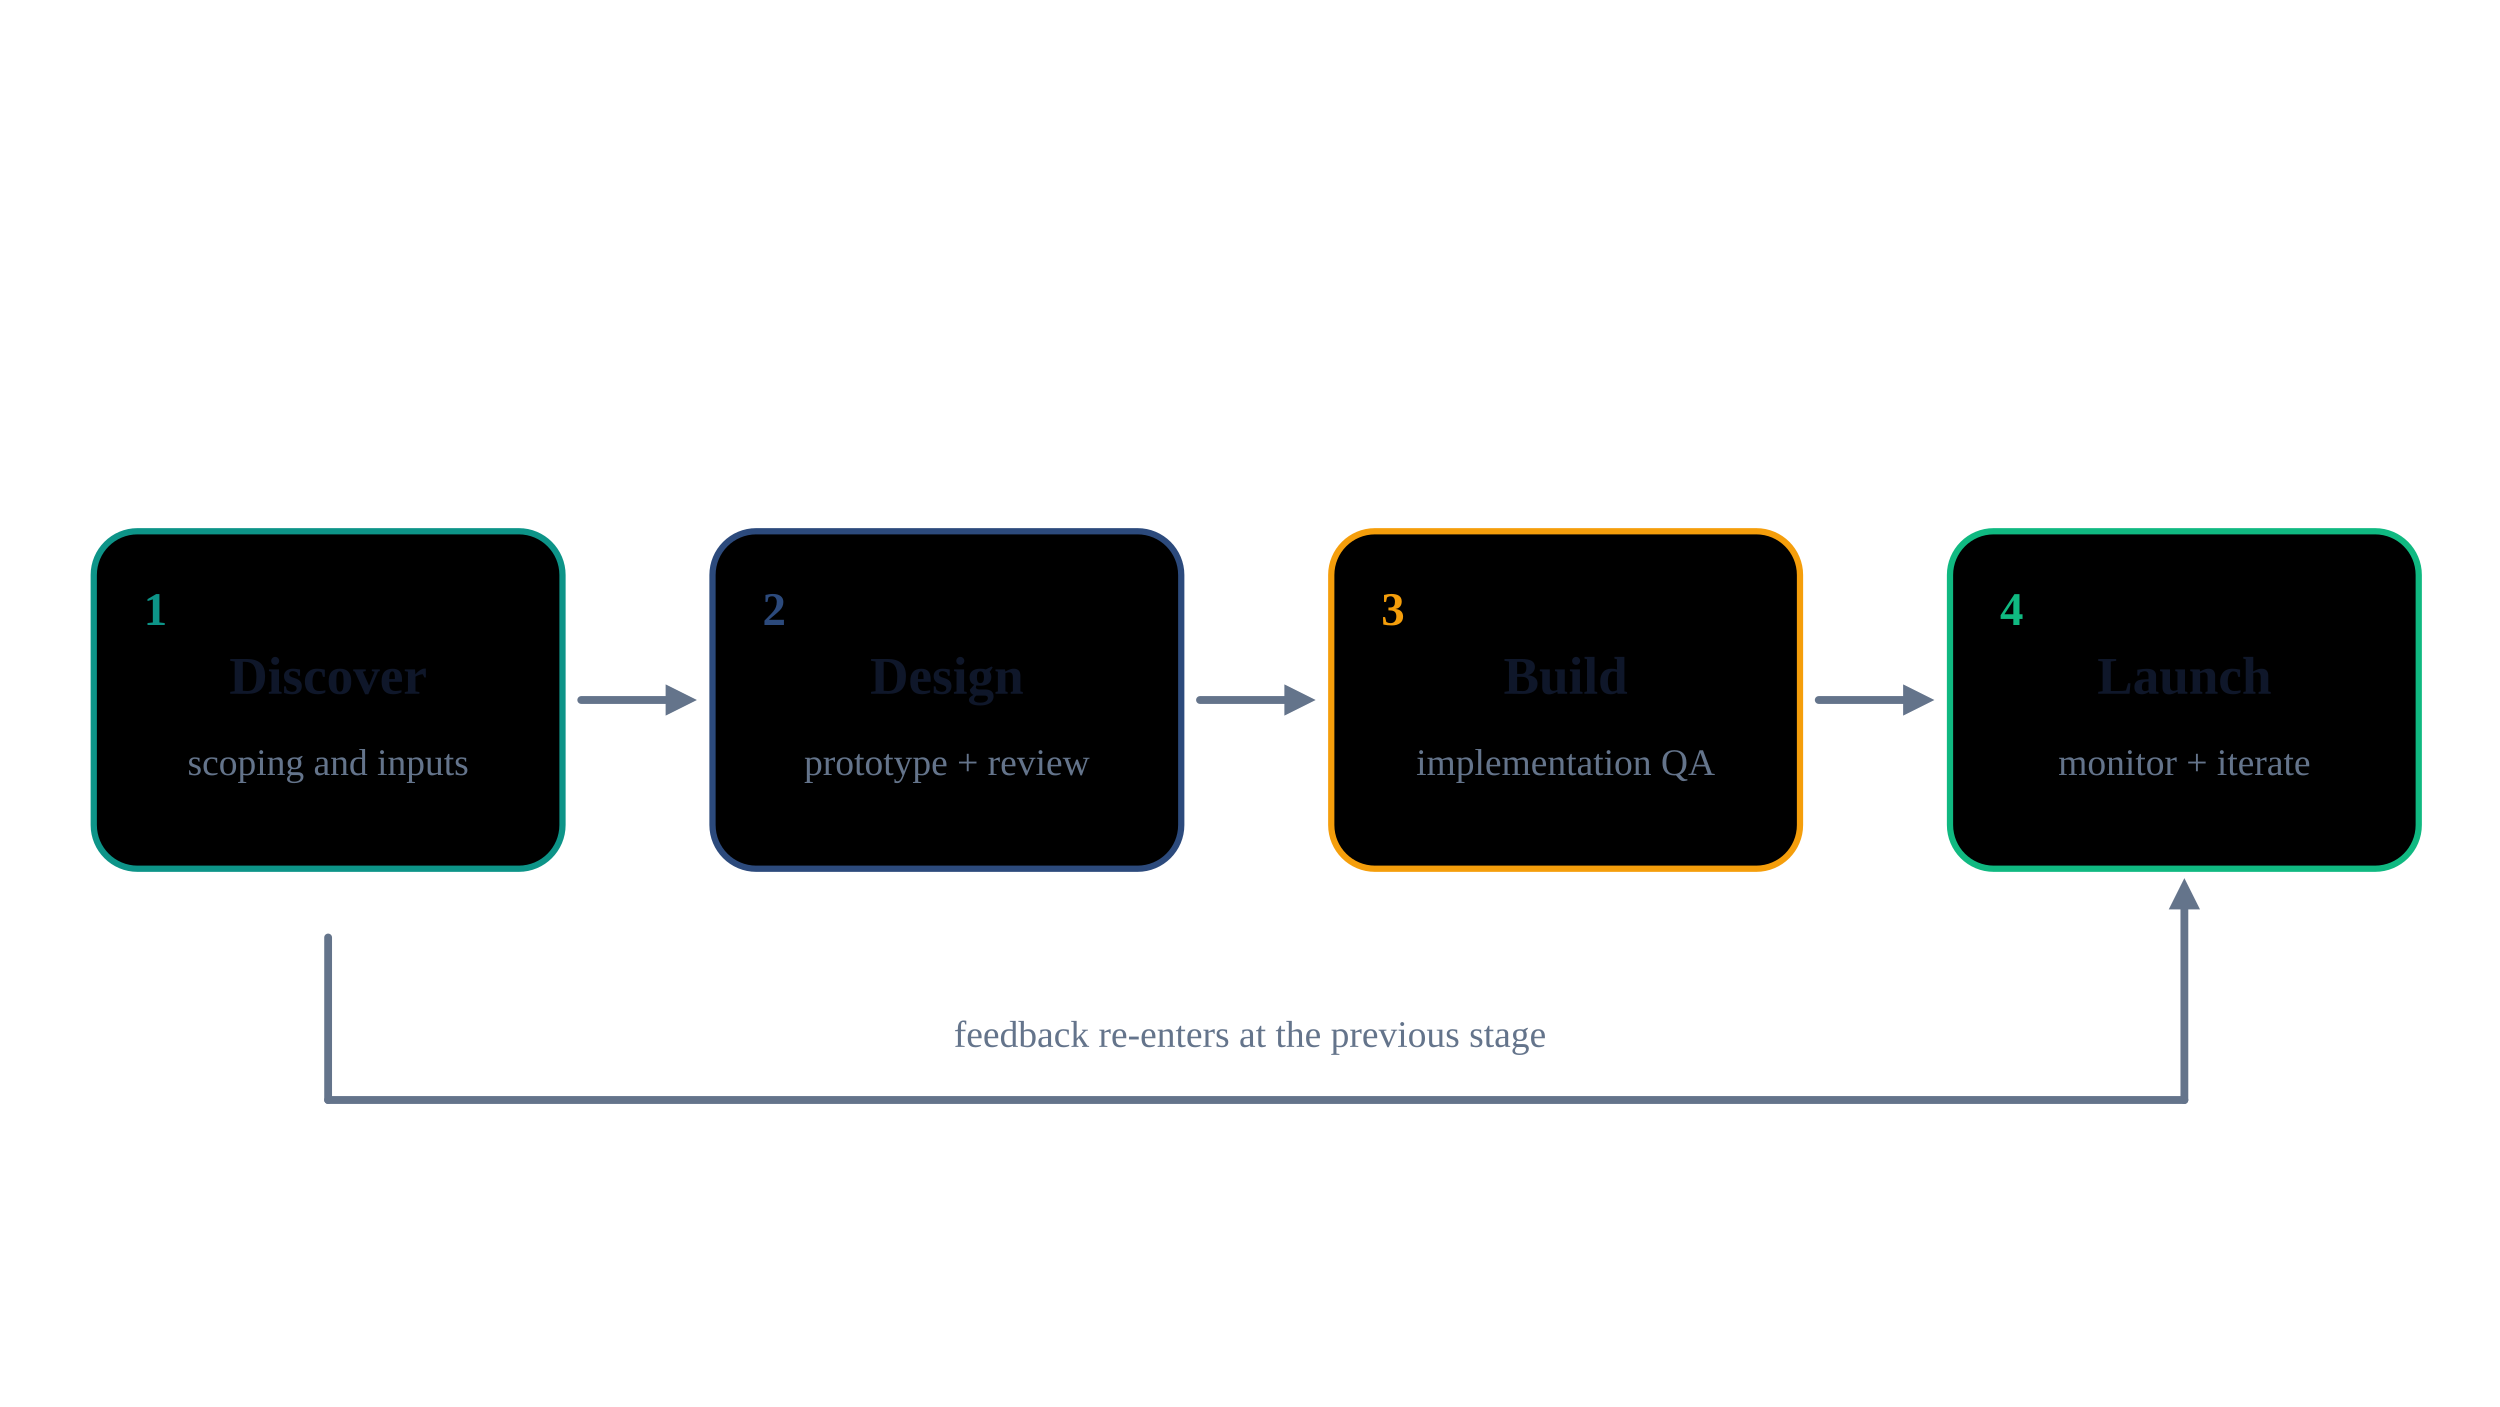
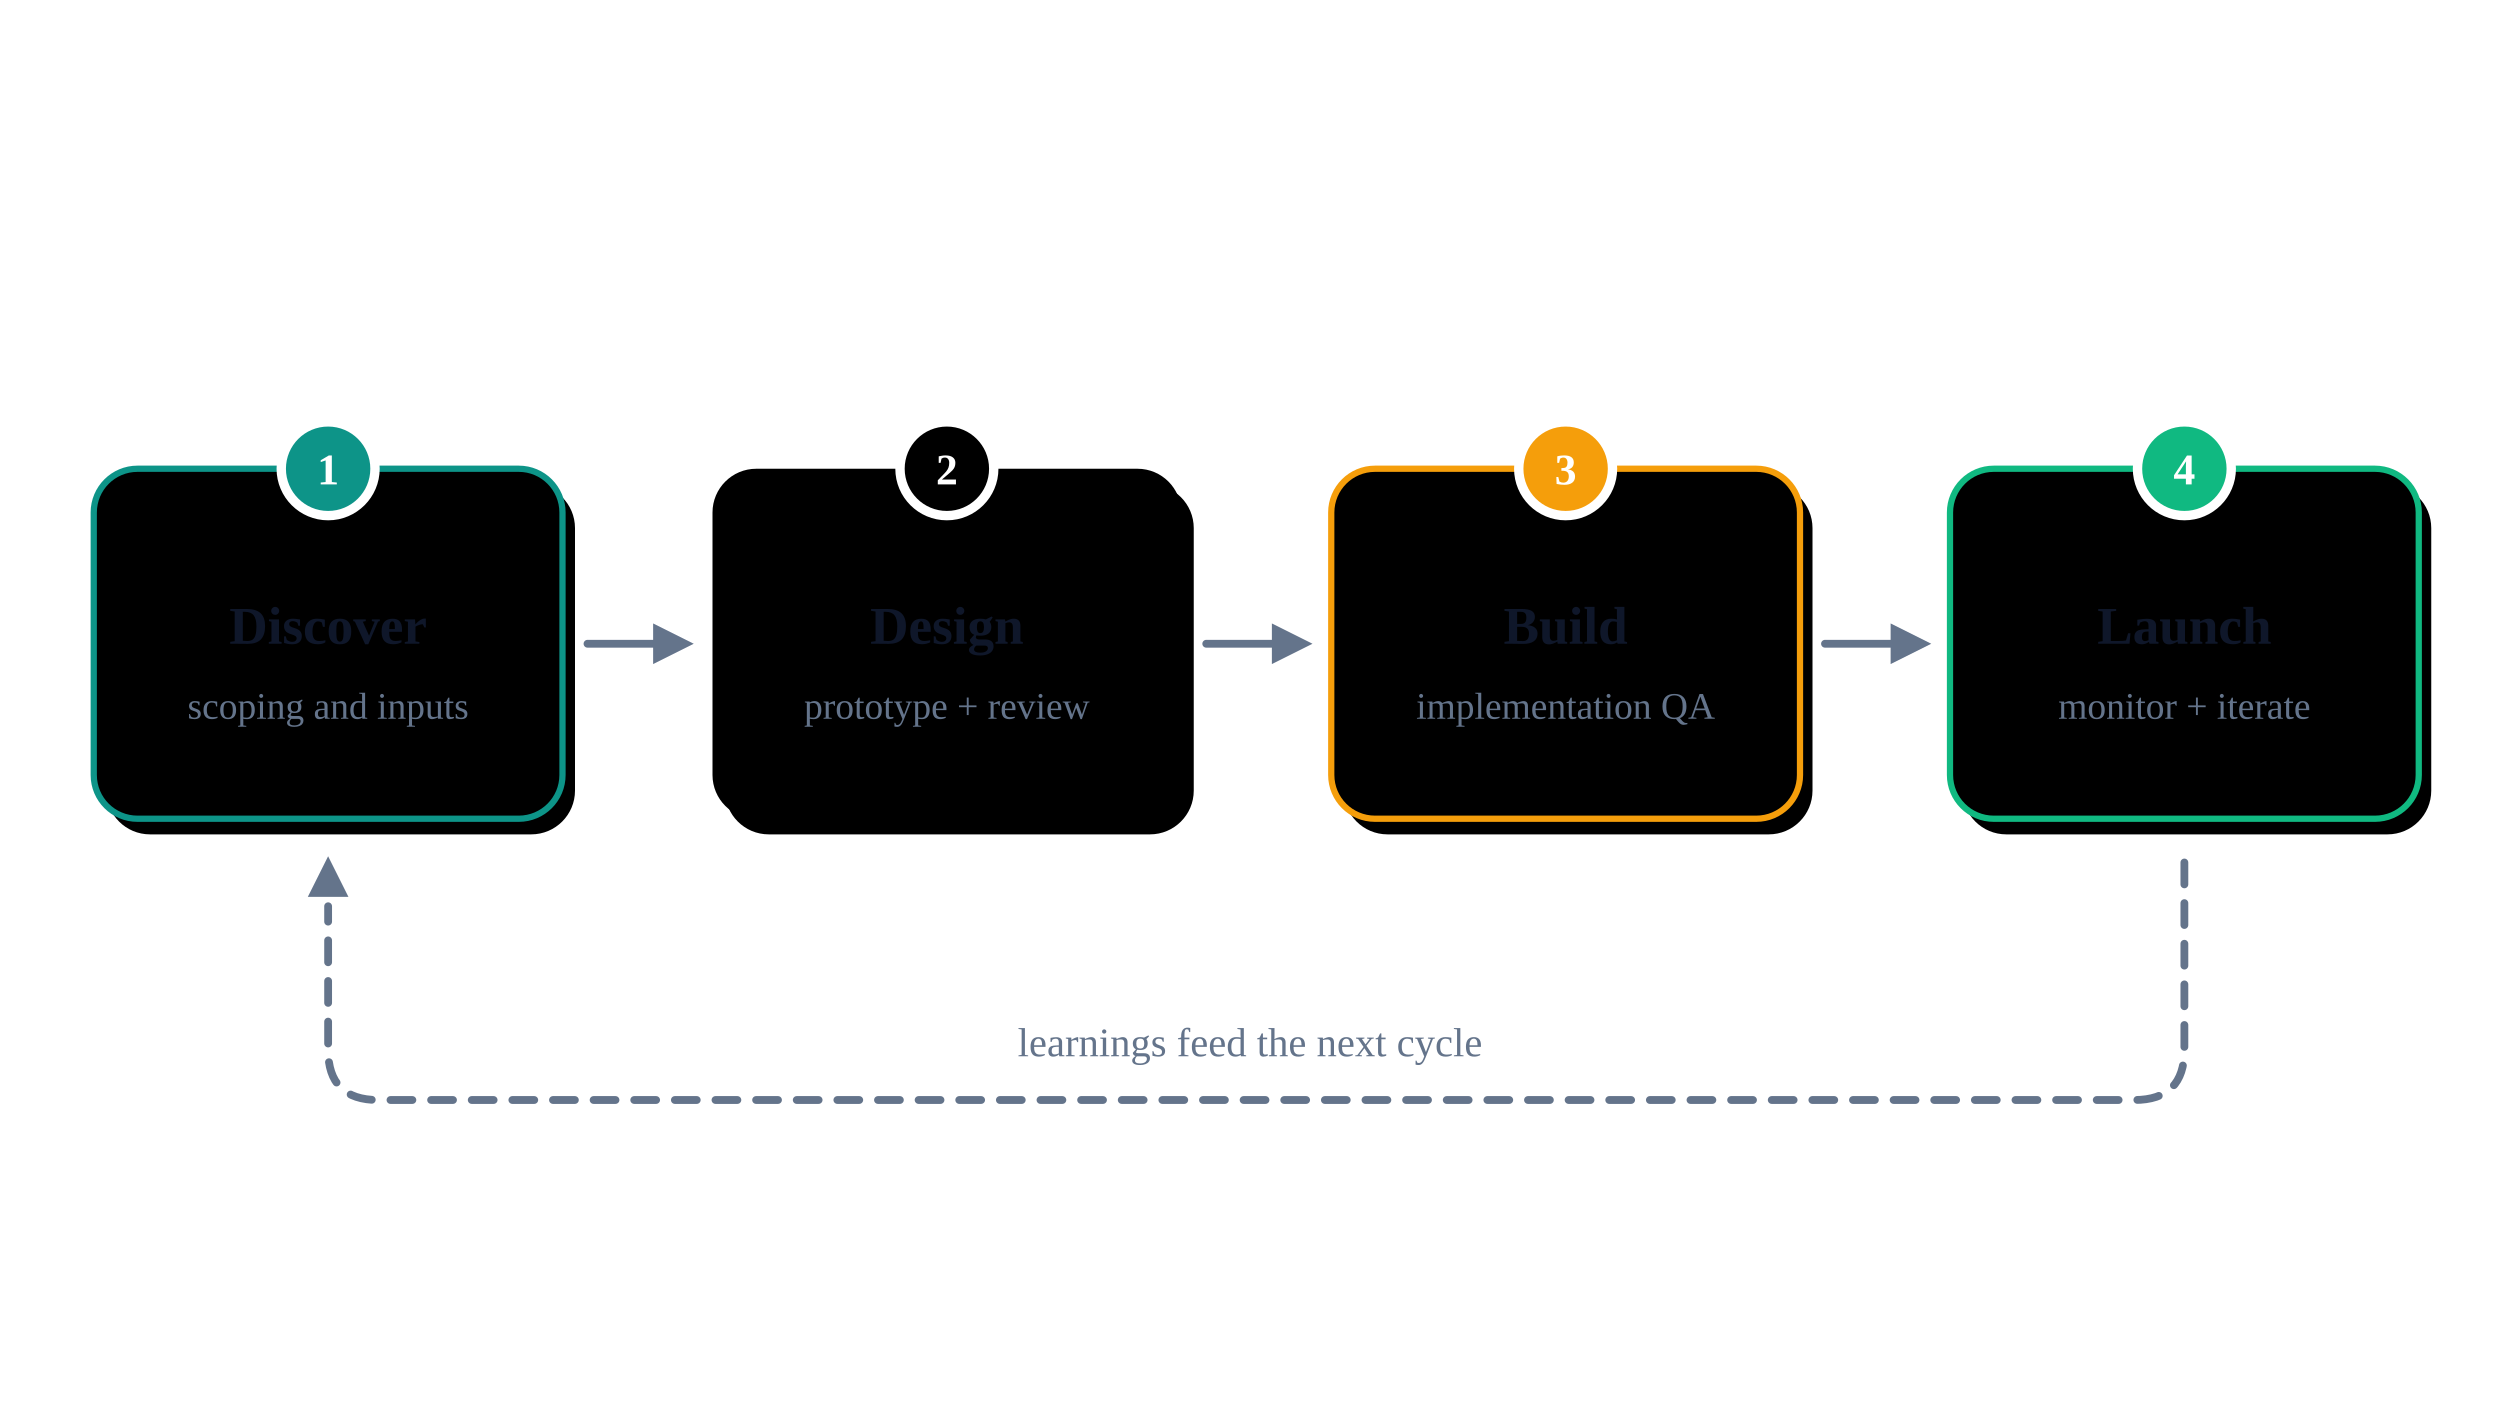
- <svg xmlns="http://www.w3.org/2000/svg" viewBox="0 0 800 450" role="img" aria-label="Four-step process pipeline with arrows between stages" style="width:100%;height:auto">
+ <svg xmlns="http://www.w3.org/2000/svg" viewBox="0 0 800 450" role="img" aria-label="Four-step process pipeline with arrows between stages and a feedback loop from the last stage back to the first" style="width:100%;height:auto">
  <g>
-     <rect x="30" y="170" width="150" height="108" rx="14" style="fill:color-mix(in srgb, var(--teal,#0d9488) 14%, var(--surface,#f8fafc));stroke:var(--teal,#0d9488);stroke-width:2" />
-     <text x="46" y="200" style="font-family:var(--font-head,ui-sans-serif,system-ui);font-size:15px;font-weight:700;fill:var(--teal,#0d9488)">1</text>
-     <text x="105" y="222" text-anchor="middle" style="font-family:var(--font-head,ui-sans-serif,system-ui);font-size:17px;font-weight:600;fill:var(--text,#0f172a)">Discover</text>
-     <text x="105" y="248" text-anchor="middle" style="font-family:var(--font-sans,ui-sans-serif,system-ui);font-size:12px;fill:var(--text-muted,#64748b)">scoping and inputs</text>
-     <rect x="228" y="170" width="150" height="108" rx="14" style="fill:color-mix(in srgb, var(--deep-blue,#2c4a7c) 14%, var(--surface,#f8fafc));stroke:var(--deep-blue,#2c4a7c);stroke-width:2" />
-     <text x="244" y="200" style="font-family:var(--font-head,ui-sans-serif,system-ui);font-size:15px;font-weight:700;fill:var(--deep-blue,#2c4a7c)">2</text>
-     <text x="303" y="222" text-anchor="middle" style="font-family:var(--font-head,ui-sans-serif,system-ui);font-size:17px;font-weight:600;fill:var(--text,#0f172a)">Design</text>
-     <text x="303" y="248" text-anchor="middle" style="font-family:var(--font-sans,ui-sans-serif,system-ui);font-size:12px;fill:var(--text-muted,#64748b)">prototype + review</text>
-     <rect x="426" y="170" width="150" height="108" rx="14" style="fill:color-mix(in srgb, var(--amber,#f59e0b) 14%, var(--surface,#f8fafc));stroke:var(--amber,#f59e0b);stroke-width:2" />
-     <text x="442" y="200" style="font-family:var(--font-head,ui-sans-serif,system-ui);font-size:15px;font-weight:700;fill:var(--amber,#f59e0b)">3</text>
-     <text x="501" y="222" text-anchor="middle" style="font-family:var(--font-head,ui-sans-serif,system-ui);font-size:17px;font-weight:600;fill:var(--text,#0f172a)">Build</text>
-     <text x="501" y="248" text-anchor="middle" style="font-family:var(--font-sans,ui-sans-serif,system-ui);font-size:12px;fill:var(--text-muted,#64748b)">implementation QA</text>
-     <rect x="624" y="170" width="150" height="108" rx="14" style="fill:color-mix(in srgb, var(--green,#10b981) 14%, var(--surface,#f8fafc));stroke:var(--green,#10b981);stroke-width:2" />
-     <text x="640" y="200" style="font-family:var(--font-head,ui-sans-serif,system-ui);font-size:15px;font-weight:700;fill:var(--green,#10b981)">4</text>
-     <text x="699" y="222" text-anchor="middle" style="font-family:var(--font-head,ui-sans-serif,system-ui);font-size:17px;font-weight:600;fill:var(--text,#0f172a)">Launch</text>
-     <text x="699" y="248" text-anchor="middle" style="font-family:var(--font-sans,ui-sans-serif,system-ui);font-size:12px;fill:var(--text-muted,#64748b)">monitor + iterate</text>
+     <rect x="30" y="150" width="150" height="112" rx="14" transform="translate(4 5)" style="fill:color-mix(in srgb, var(--teal,#0d9488) 22%, transparent);stroke:color-mix(in srgb, var(--teal,#0d9488) 45%, transparent);stroke-width:1.5" />
+     <rect x="30" y="150" width="150" height="112" rx="14" style="fill:color-mix(in srgb, var(--teal,#0d9488) 16%, var(--surface,#ffffff));stroke:var(--teal,#0d9488);stroke-width:2" />
+     <circle cx="105" cy="150" r="15" style="fill:var(--teal,#0d9488);stroke:var(--surface,#ffffff);stroke-width:3" />
+     <text x="105" y="155" text-anchor="middle" style="font-family:var(--font-head,ui-sans-serif,system-ui);font-size:14px;font-weight:700;fill:var(--surface,#ffffff)">1</text>
+     <text x="105" y="206" text-anchor="middle" style="font-family:var(--font-head,ui-sans-serif,system-ui);font-size:17px;font-weight:600;fill:var(--text,#0f172a)">Discover</text>
+     <text x="105" y="230" text-anchor="middle" style="font-family:var(--font-sans,ui-sans-serif,system-ui);font-size:12px;fill:var(--text-muted,#64748b)">scoping and inputs</text>
+     <rect x="228" y="150" width="150" height="112" rx="14" transform="translate(4 5)" style="fill:color-mix(in srgb, var(--deep-blue,#2c4a7c) 22%, transparent);stroke:color-mix(in srgb, var(--deep-blue,#2c4a7c) 45%, transparent);stroke-width:1.5" />
+     <rect x="228" y="150" width="150" height="112" rx="14" style="fill:color-mix(in srgb, var(--deep-blue,#2c4a7c) 16%, var(--surface,#ffffff));stroke:color-mix(in srgb, var(--deep-blue,#2c4a7c) 55%, var(--text,#0f172a));stroke-width:2" />
+     <circle cx="303" cy="150" r="15" style="fill:color-mix(in srgb, var(--deep-blue,#2c4a7c) 55%, var(--text,#0f172a));stroke:var(--surface,#ffffff);stroke-width:3" />
+     <text x="303" y="155" text-anchor="middle" style="font-family:var(--font-head,ui-sans-serif,system-ui);font-size:14px;font-weight:700;fill:var(--surface,#ffffff)">2</text>
+     <text x="303" y="206" text-anchor="middle" style="font-family:var(--font-head,ui-sans-serif,system-ui);font-size:17px;font-weight:600;fill:var(--text,#0f172a)">Design</text>
+     <text x="303" y="230" text-anchor="middle" style="font-family:var(--font-sans,ui-sans-serif,system-ui);font-size:12px;fill:var(--text-muted,#64748b)">prototype + review</text>
+     <rect x="426" y="150" width="150" height="112" rx="14" transform="translate(4 5)" style="fill:color-mix(in srgb, var(--amber,#f59e0b) 22%, transparent);stroke:color-mix(in srgb, var(--amber,#f59e0b) 45%, transparent);stroke-width:1.5" />
+     <rect x="426" y="150" width="150" height="112" rx="14" style="fill:color-mix(in srgb, var(--amber,#f59e0b) 16%, var(--surface,#ffffff));stroke:var(--amber,#f59e0b);stroke-width:2" />
+     <circle cx="501" cy="150" r="15" style="fill:var(--amber,#f59e0b);stroke:var(--surface,#ffffff);stroke-width:3" />
+     <text x="501" y="155" text-anchor="middle" style="font-family:var(--font-head,ui-sans-serif,system-ui);font-size:14px;font-weight:700;fill:var(--surface,#ffffff)">3</text>
+     <text x="501" y="206" text-anchor="middle" style="font-family:var(--font-head,ui-sans-serif,system-ui);font-size:17px;font-weight:600;fill:var(--text,#0f172a)">Build</text>
+     <text x="501" y="230" text-anchor="middle" style="font-family:var(--font-sans,ui-sans-serif,system-ui);font-size:12px;fill:var(--text-muted,#64748b)">implementation QA</text>
+     <rect x="624" y="150" width="150" height="112" rx="14" transform="translate(4 5)" style="fill:color-mix(in srgb, var(--green,#10b981) 22%, transparent);stroke:color-mix(in srgb, var(--green,#10b981) 45%, transparent);stroke-width:1.5" />
+     <rect x="624" y="150" width="150" height="112" rx="14" style="fill:color-mix(in srgb, var(--green,#10b981) 16%, var(--surface,#ffffff));stroke:var(--green,#10b981);stroke-width:2" />
+     <circle cx="699" cy="150" r="15" style="fill:var(--green,#10b981);stroke:var(--surface,#ffffff);stroke-width:3" />
+     <text x="699" y="155" text-anchor="middle" style="font-family:var(--font-head,ui-sans-serif,system-ui);font-size:14px;font-weight:700;fill:var(--surface,#ffffff)">4</text>
+     <text x="699" y="206" text-anchor="middle" style="font-family:var(--font-head,ui-sans-serif,system-ui);font-size:17px;font-weight:600;fill:var(--text,#0f172a)">Launch</text>
+     <text x="699" y="230" text-anchor="middle" style="font-family:var(--font-sans,ui-sans-serif,system-ui);font-size:12px;fill:var(--text-muted,#64748b)">monitor + iterate</text>
  </g>
-   <g style="stroke:var(--text-muted,#64748b);stroke-width:2.5" fill="none" stroke-linecap="round">
-     <line x1="186" y1="224" x2="214" y2="224" />
-     <line x1="384" y1="224" x2="412" y2="224" />
-     <line x1="582" y1="224" x2="610" y2="224" />
-     <line x1="105" y1="300" x2="105" y2="352" />
-     <line x1="105" y1="352" x2="699" y2="352" />
-     <line x1="699" y1="352" x2="699" y2="290" />
+   <g style="stroke:var(--text-muted,#64748b);stroke-width:2.5" stroke-linecap="round">
+     <line x1="188" y1="206" x2="212" y2="206" />
+     <line x1="386" y1="206" x2="410" y2="206" />
+     <line x1="584" y1="206" x2="608" y2="206" />
  </g>
-   <g fill="var(--text-muted,#64748b)">
-     <polygon points="223,224 213,219 213,229" />
-     <polygon points="421,224 411,219 411,229" />
-     <polygon points="619,224 609,219 609,229" />
-     <polygon points="699,281 694,291 704,291" />
-   </g>
-   <text x="400" y="335" text-anchor="middle" style="font-family:var(--font-sans,ui-sans-serif,system-ui);font-size:12px;fill:var(--text-muted,#64748b)">feedback re-enters at the previous stage</text>
+   <polygon points="222,206 209,212.5 209,199.5" style="fill:var(--text-muted,#64748b)" />
+   <polygon points="420,206 407,212.5 407,199.5" style="fill:var(--text-muted,#64748b)" />
+   <polygon points="618,206 605,212.5 605,199.5" style="fill:var(--text-muted,#64748b)" />
+   <path d="M 699 276 V 336 Q 699 352 683 352 H 121 Q 105 352 105 336 V 290" fill="none" style="stroke:var(--text-muted,#64748b);stroke-width:2.5" stroke-dasharray="7 6" stroke-linecap="round" />
+   <polygon points="105,274 111.5,287 98.5,287" style="fill:var(--text-muted,#64748b)" />
+   <text x="400" y="338" text-anchor="middle" style="font-family:var(--font-sans,ui-sans-serif,system-ui);font-size:13px;fill:var(--text-muted,#64748b)">learnings feed the next cycle</text>
</svg>
